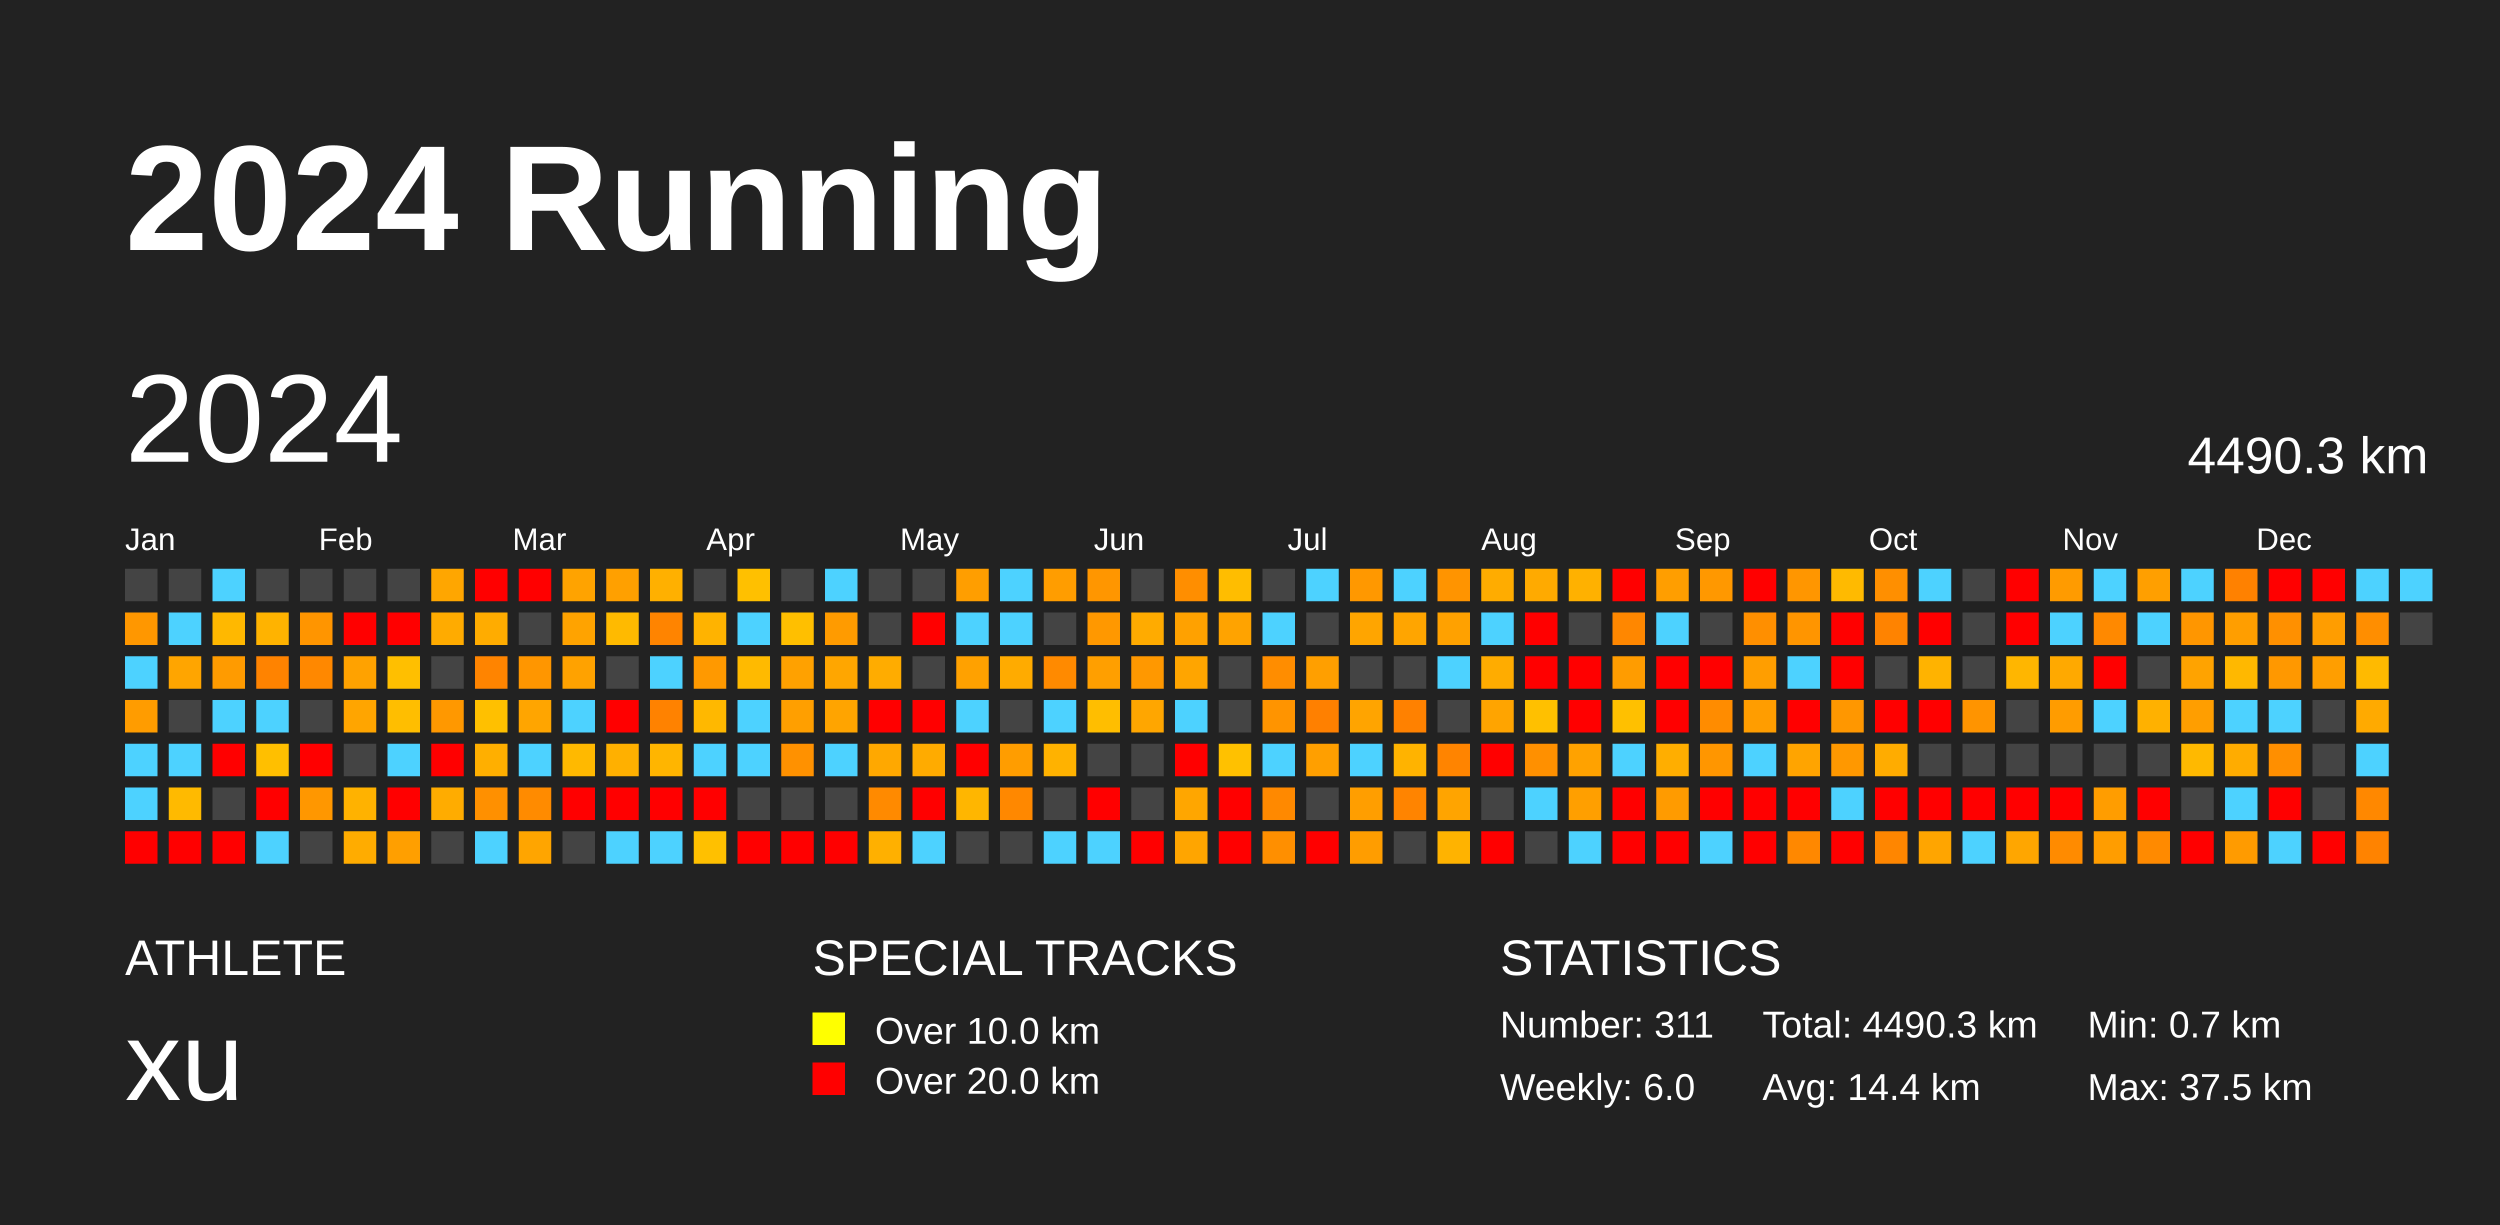
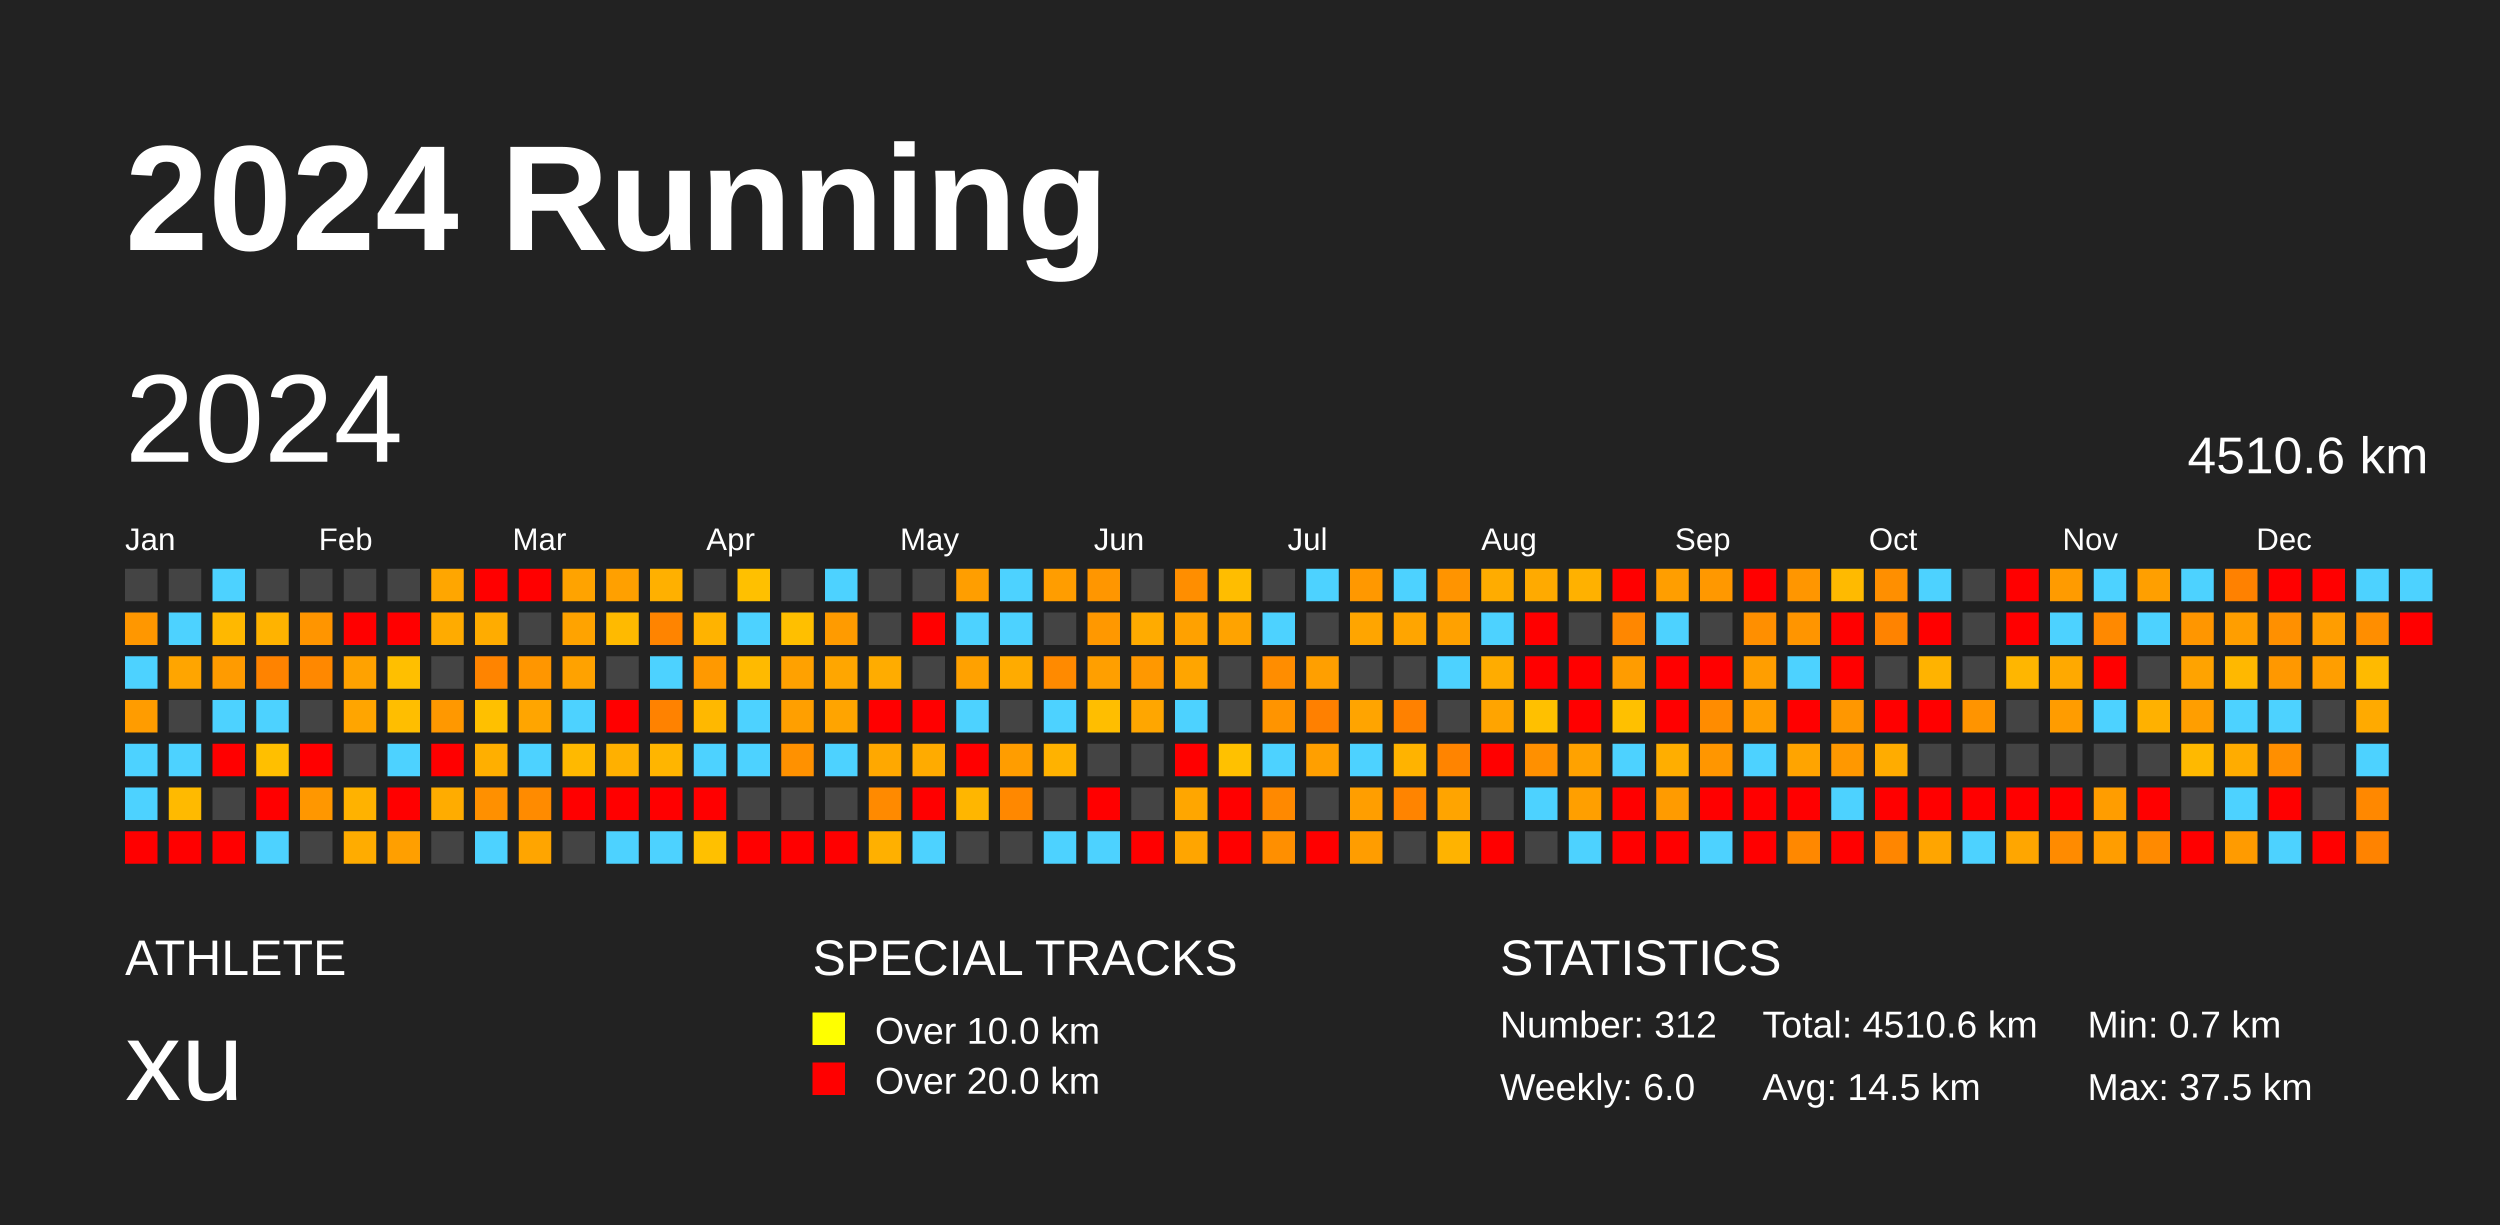
<svg xmlns="http://www.w3.org/2000/svg" baseProfile="full" height="98mm" version="1.1" viewBox="0,0,200,98" width="200mm">
  <defs />
  <rect fill="#222222" height="98" width="200" x="0" y="0" />
  <text fill="#FFFFFF" style="font-size:12px; font-family:Arial; font-weight:bold;" x="10" y="20">2024 Running</text>
  <text fill="#FFFFFF" style="font-size:4px; font-family:Arial" x="10" y="78">ATHLETE</text>
  <text fill="#FFFFFF" style="font-size:9px; font-family:Arial" x="10" y="88">xu</text>
  <text fill="#FFFFFF" style="font-size:4px; font-family:Arial" x="65" y="78">SPECIAL TRACKS</text>
  <rect fill="yellow" height="2.6" width="2.6" x="65" y="81" />
  <text fill="#FFFFFF" style="font-size:3px; font-family:Arial" x="70" y="83.5">Over 10.0 km</text>
  <rect fill="red" height="2.6" width="2.6" x="65" y="85" />
  <text fill="#FFFFFF" style="font-size:3px; font-family:Arial" x="70" y="87.5">Over 20.0 km</text>
  <text fill="#FFFFFF" style="font-size:4px; font-family:Arial" x="120" y="78">STATISTICS</text>
-   <text fill="#FFFFFF" style="font-size:3px; font-family:Arial" x="120" y="83">Number: 311</text>
+   <text fill="#FFFFFF" style="font-size:3px; font-family:Arial" x="120" y="83">Number: 312</text>
  <text fill="#FFFFFF" style="font-size:3px; font-family:Arial" x="120" y="88">Weekly: 6.0</text>
-   <text fill="#FFFFFF" style="font-size:3px; font-family:Arial" x="141" y="83">Total: 4490.3 km</text>
-   <text fill="#FFFFFF" style="font-size:3px; font-family:Arial" x="141" y="88">Avg: 14.4 km</text>
+   <text fill="#FFFFFF" style="font-size:3px; font-family:Arial" x="141" y="83">Total: 4510.6 km</text>
+   <text fill="#FFFFFF" style="font-size:3px; font-family:Arial" x="141" y="88">Avg: 14.5 km</text>
  <text fill="#FFFFFF" style="font-size:3px; font-family:Arial" x="167" y="83">Min: 0.7 km</text>
  <text fill="#FFFFFF" style="font-size:3px; font-family:Arial" x="167" y="88">Max: 37.5 km</text>
  <text dominant-baseline="hanging" fill="#FFFFFF" style="font-size:10.0px; font-family:Arial;" x="10" y="30">2024</text>
-   <text dominant-baseline="hanging" fill="#FFFFFF" style="font-size:4.125px; font-family:Arial;" x="175" y="35">4490.3 km</text>
+   <text dominant-baseline="hanging" fill="#FFFFFF" style="font-size:4.125px; font-family:Arial;" x="175" y="35">4510.6 km</text>
  <text fill="#FFFFFF" style="font-size:2.5px; font-family:Arial" x="10.0" y="44">Jan</text>
  <text fill="#FFFFFF" style="font-size:2.5px; font-family:Arial" x="25.5" y="44">Feb</text>
  <text fill="#FFFFFF" style="font-size:2.5px; font-family:Arial" x="41.0" y="44">Mar</text>
  <text fill="#FFFFFF" style="font-size:2.5px; font-family:Arial" x="56.5" y="44">Apr</text>
  <text fill="#FFFFFF" style="font-size:2.5px; font-family:Arial" x="72.0" y="44">May</text>
  <text fill="#FFFFFF" style="font-size:2.5px; font-family:Arial" x="87.5" y="44">Jun</text>
  <text fill="#FFFFFF" style="font-size:2.5px; font-family:Arial" x="103.0" y="44">Jul</text>
  <text fill="#FFFFFF" style="font-size:2.5px; font-family:Arial" x="118.5" y="44">Aug</text>
  <text fill="#FFFFFF" style="font-size:2.5px; font-family:Arial" x="134.0" y="44">Sep</text>
  <text fill="#FFFFFF" style="font-size:2.5px; font-family:Arial" x="149.5" y="44">Oct</text>
  <text fill="#FFFFFF" style="font-size:2.5px; font-family:Arial" x="165.0" y="44">Nov</text>
  <text fill="#FFFFFF" style="font-size:2.5px; font-family:Arial" x="180.5" y="44">Dec</text>
  <rect fill="#444444" height="2.6" width="2.6" x="10.0" y="45.5" />
  <rect fill="#ff9700" height="2.6" width="2.6" x="10.0" y="49.0" />
  <rect fill="#4dd2ff" height="2.6" width="2.6" x="10.0" y="52.5" />
  <rect fill="#ff9c00" height="2.6" width="2.6" x="10.0" y="56.0" />
  <rect fill="#4dd2ff" height="2.6" width="2.6" x="10.0" y="59.5" />
  <rect fill="#4dd2ff" height="2.6" width="2.6" x="10.0" y="63.0" />
  <rect fill="red" height="2.6" width="2.6" x="10.0" y="66.5" />
  <rect fill="#444444" height="2.6" width="2.6" x="13.5" y="45.5" />
  <rect fill="#4dd2ff" height="2.6" width="2.6" x="13.5" y="49.0" />
  <rect fill="#ffa500" height="2.6" width="2.6" x="13.5" y="52.5" />
  <rect fill="#444444" height="2.6" width="2.6" x="13.5" y="56.0" />
  <rect fill="#4dd2ff" height="2.6" width="2.6" x="13.5" y="59.5" />
  <rect fill="#ffba00" height="2.6" width="2.6" x="13.5" y="63.0" />
  <rect fill="red" height="2.6" width="2.6" x="13.5" y="66.5" />
  <rect fill="#4dd2ff" height="2.6" width="2.6" x="17.0" y="45.5" />
  <rect fill="#ffb800" height="2.6" width="2.6" x="17.0" y="49.0" />
  <rect fill="#ff9b00" height="2.6" width="2.6" x="17.0" y="52.5" />
  <rect fill="#4dd2ff" height="2.6" width="2.6" x="17.0" y="56.0" />
  <rect fill="red" height="2.6" width="2.6" x="17.0" y="59.5" />
  <rect fill="#444444" height="2.6" width="2.6" x="17.0" y="63.0" />
  <rect fill="red" height="2.6" width="2.6" x="17.0" y="66.5" />
  <rect fill="#444444" height="2.6" width="2.6" x="20.5" y="45.5" />
  <rect fill="#ffb300" height="2.6" width="2.6" x="20.5" y="49.0" />
  <rect fill="#ff8300" height="2.6" width="2.6" x="20.5" y="52.5" />
  <rect fill="#4dd2ff" height="2.6" width="2.6" x="20.5" y="56.0" />
  <rect fill="#ffbf00" height="2.6" width="2.6" x="20.5" y="59.5" />
  <rect fill="red" height="2.6" width="2.6" x="20.5" y="63.0" />
  <rect fill="#4dd2ff" height="2.6" width="2.6" x="20.5" y="66.5" />
  <rect fill="#444444" height="2.6" width="2.6" x="24.0" y="45.5" />
  <rect fill="#ff9500" height="2.6" width="2.6" x="24.0" y="49.0" />
  <rect fill="#ff8800" height="2.6" width="2.6" x="24.0" y="52.5" />
  <rect fill="#444444" height="2.6" width="2.6" x="24.0" y="56.0" />
  <rect fill="red" height="2.6" width="2.6" x="24.0" y="59.5" />
  <rect fill="#ff9700" height="2.6" width="2.6" x="24.0" y="63.0" />
  <rect fill="#444444" height="2.6" width="2.6" x="24.0" y="66.5" />
  <rect fill="#444444" height="2.6" width="2.6" x="27.5" y="45.5" />
  <rect fill="red" height="2.6" width="2.6" x="27.5" y="49.0" />
  <rect fill="#ffa200" height="2.6" width="2.6" x="27.5" y="52.5" />
  <rect fill="#ffa500" height="2.6" width="2.6" x="27.5" y="56.0" />
  <rect fill="#444444" height="2.6" width="2.6" x="27.5" y="59.5" />
  <rect fill="#ffb200" height="2.6" width="2.6" x="27.5" y="63.0" />
  <rect fill="#ffac00" height="2.6" width="2.6" x="27.5" y="66.5" />
  <rect fill="#444444" height="2.6" width="2.6" x="31.0" y="45.5" />
  <rect fill="red" height="2.6" width="2.6" x="31.0" y="49.0" />
  <rect fill="#ffbf00" height="2.6" width="2.6" x="31.0" y="52.5" />
  <rect fill="#ffbe00" height="2.6" width="2.6" x="31.0" y="56.0" />
  <rect fill="#4dd2ff" height="2.6" width="2.6" x="31.0" y="59.5" />
  <rect fill="red" height="2.6" width="2.6" x="31.0" y="63.0" />
  <rect fill="#ff9f00" height="2.6" width="2.6" x="31.0" y="66.5" />
  <rect fill="#ffa600" height="2.6" width="2.6" x="34.5" y="45.5" />
  <rect fill="#ffab00" height="2.6" width="2.6" x="34.5" y="49.0" />
  <rect fill="#444444" height="2.6" width="2.6" x="34.5" y="52.5" />
  <rect fill="#ff9800" height="2.6" width="2.6" x="34.5" y="56.0" />
  <rect fill="red" height="2.6" width="2.6" x="34.5" y="59.5" />
  <rect fill="#ffac00" height="2.6" width="2.6" x="34.5" y="63.0" />
  <rect fill="#444444" height="2.6" width="2.6" x="34.5" y="66.5" />
  <rect fill="red" height="2.6" width="2.6" x="38.0" y="45.5" />
  <rect fill="#ffac00" height="2.6" width="2.6" x="38.0" y="49.0" />
  <rect fill="#ff8400" height="2.6" width="2.6" x="38.0" y="52.5" />
  <rect fill="#ffc000" height="2.6" width="2.6" x="38.0" y="56.0" />
  <rect fill="#ffaf00" height="2.6" width="2.6" x="38.0" y="59.5" />
  <rect fill="#ff9000" height="2.6" width="2.6" x="38.0" y="63.0" />
  <rect fill="#4dd2ff" height="2.6" width="2.6" x="38.0" y="66.5" />
  <rect fill="red" height="2.6" width="2.6" x="41.5" y="45.5" />
  <rect fill="#444444" height="2.6" width="2.6" x="41.5" y="49.0" />
  <rect fill="#ff9600" height="2.6" width="2.6" x="41.5" y="52.5" />
  <rect fill="#ffa500" height="2.6" width="2.6" x="41.5" y="56.0" />
  <rect fill="#4dd2ff" height="2.6" width="2.6" x="41.5" y="59.5" />
  <rect fill="#ff8b00" height="2.6" width="2.6" x="41.5" y="63.0" />
  <rect fill="#ffa500" height="2.6" width="2.6" x="41.5" y="66.5" />
  <rect fill="#ffa300" height="2.6" width="2.6" x="45.0" y="45.5" />
  <rect fill="#ffa300" height="2.6" width="2.6" x="45.0" y="49.0" />
  <rect fill="#ffa200" height="2.6" width="2.6" x="45.0" y="52.5" />
  <rect fill="#4dd2ff" height="2.6" width="2.6" x="45.0" y="56.0" />
  <rect fill="#ffb900" height="2.6" width="2.6" x="45.0" y="59.5" />
  <rect fill="red" height="2.6" width="2.6" x="45.0" y="63.0" />
  <rect fill="#444444" height="2.6" width="2.6" x="45.0" y="66.5" />
  <rect fill="#ffa000" height="2.6" width="2.6" x="48.5" y="45.5" />
  <rect fill="#ffba00" height="2.6" width="2.6" x="48.5" y="49.0" />
  <rect fill="#444444" height="2.6" width="2.6" x="48.5" y="52.5" />
  <rect fill="red" height="2.6" width="2.6" x="48.5" y="56.0" />
  <rect fill="#ffb000" height="2.6" width="2.6" x="48.5" y="59.5" />
  <rect fill="red" height="2.6" width="2.6" x="48.5" y="63.0" />
  <rect fill="#4dd2ff" height="2.6" width="2.6" x="48.5" y="66.5" />
  <rect fill="#ffb000" height="2.6" width="2.6" x="52.0" y="45.5" />
  <rect fill="#ff8400" height="2.6" width="2.6" x="52.0" y="49.0" />
  <rect fill="#4dd2ff" height="2.6" width="2.6" x="52.0" y="52.5" />
  <rect fill="#ff8200" height="2.6" width="2.6" x="52.0" y="56.0" />
  <rect fill="#ffb500" height="2.6" width="2.6" x="52.0" y="59.5" />
  <rect fill="red" height="2.6" width="2.6" x="52.0" y="63.0" />
  <rect fill="#4dd2ff" height="2.6" width="2.6" x="52.0" y="66.5" />
  <rect fill="#444444" height="2.6" width="2.6" x="55.5" y="45.5" />
  <rect fill="#ffb300" height="2.6" width="2.6" x="55.5" y="49.0" />
  <rect fill="#ff9900" height="2.6" width="2.6" x="55.5" y="52.5" />
  <rect fill="#ffb800" height="2.6" width="2.6" x="55.5" y="56.0" />
  <rect fill="#4dd2ff" height="2.6" width="2.6" x="55.5" y="59.5" />
  <rect fill="red" height="2.6" width="2.6" x="55.5" y="63.0" />
  <rect fill="#ffc000" height="2.6" width="2.6" x="55.5" y="66.5" />
  <rect fill="#ffc000" height="2.6" width="2.6" x="59.0" y="45.5" />
  <rect fill="#4dd2ff" height="2.6" width="2.6" x="59.0" y="49.0" />
  <rect fill="#ffba00" height="2.6" width="2.6" x="59.0" y="52.5" />
  <rect fill="#4dd2ff" height="2.6" width="2.6" x="59.0" y="56.0" />
  <rect fill="#4dd2ff" height="2.6" width="2.6" x="59.0" y="59.5" />
  <rect fill="#444444" height="2.6" width="2.6" x="59.0" y="63.0" />
  <rect fill="red" height="2.6" width="2.6" x="59.0" y="66.5" />
  <rect fill="#444444" height="2.6" width="2.6" x="62.5" y="45.5" />
  <rect fill="#ffbf00" height="2.6" width="2.6" x="62.5" y="49.0" />
  <rect fill="#ffa100" height="2.6" width="2.6" x="62.5" y="52.5" />
  <rect fill="#ff9f00" height="2.6" width="2.6" x="62.5" y="56.0" />
  <rect fill="#ff9100" height="2.6" width="2.6" x="62.5" y="59.5" />
  <rect fill="#444444" height="2.6" width="2.6" x="62.5" y="63.0" />
  <rect fill="red" height="2.6" width="2.6" x="62.5" y="66.5" />
  <rect fill="#4dd2ff" height="2.6" width="2.6" x="66.0" y="45.5" />
  <rect fill="#ff9b00" height="2.6" width="2.6" x="66.0" y="49.0" />
  <rect fill="#ffa600" height="2.6" width="2.6" x="66.0" y="52.5" />
  <rect fill="#ffa400" height="2.6" width="2.6" x="66.0" y="56.0" />
  <rect fill="#4dd2ff" height="2.6" width="2.6" x="66.0" y="59.5" />
  <rect fill="#444444" height="2.6" width="2.6" x="66.0" y="63.0" />
  <rect fill="red" height="2.6" width="2.6" x="66.0" y="66.5" />
  <rect fill="#444444" height="2.6" width="2.6" x="69.5" y="45.5" />
  <rect fill="#444444" height="2.6" width="2.6" x="69.5" y="49.0" />
  <rect fill="#ffac00" height="2.6" width="2.6" x="69.5" y="52.5" />
  <rect fill="red" height="2.6" width="2.6" x="69.5" y="56.0" />
  <rect fill="#ffa800" height="2.6" width="2.6" x="69.5" y="59.5" />
  <rect fill="#ff8a00" height="2.6" width="2.6" x="69.5" y="63.0" />
  <rect fill="#ffb000" height="2.6" width="2.6" x="69.5" y="66.5" />
  <rect fill="#444444" height="2.6" width="2.6" x="73.0" y="45.5" />
  <rect fill="red" height="2.6" width="2.6" x="73.0" y="49.0" />
  <rect fill="#444444" height="2.6" width="2.6" x="73.0" y="52.5" />
  <rect fill="red" height="2.6" width="2.6" x="73.0" y="56.0" />
  <rect fill="#ffab00" height="2.6" width="2.6" x="73.0" y="59.5" />
  <rect fill="red" height="2.6" width="2.6" x="73.0" y="63.0" />
  <rect fill="#4dd2ff" height="2.6" width="2.6" x="73.0" y="66.5" />
  <rect fill="#ff9e00" height="2.6" width="2.6" x="76.5" y="45.5" />
  <rect fill="#4dd2ff" height="2.6" width="2.6" x="76.5" y="49.0" />
  <rect fill="#ffa100" height="2.6" width="2.6" x="76.5" y="52.5" />
  <rect fill="#4dd2ff" height="2.6" width="2.6" x="76.5" y="56.0" />
  <rect fill="red" height="2.6" width="2.6" x="76.5" y="59.5" />
  <rect fill="#ffb600" height="2.6" width="2.6" x="76.5" y="63.0" />
  <rect fill="#444444" height="2.6" width="2.6" x="76.5" y="66.5" />
  <rect fill="#4dd2ff" height="2.6" width="2.6" x="80.0" y="45.5" />
  <rect fill="#4dd2ff" height="2.6" width="2.6" x="80.0" y="49.0" />
  <rect fill="#ffab00" height="2.6" width="2.6" x="80.0" y="52.5" />
  <rect fill="#444444" height="2.6" width="2.6" x="80.0" y="56.0" />
  <rect fill="#ff9d00" height="2.6" width="2.6" x="80.0" y="59.5" />
  <rect fill="#ff8800" height="2.6" width="2.6" x="80.0" y="63.0" />
  <rect fill="#444444" height="2.6" width="2.6" x="80.0" y="66.5" />
  <rect fill="#ff9d00" height="2.6" width="2.6" x="83.5" y="45.5" />
  <rect fill="#444444" height="2.6" width="2.6" x="83.5" y="49.0" />
  <rect fill="#ff8a00" height="2.6" width="2.6" x="83.5" y="52.5" />
  <rect fill="#4dd2ff" height="2.6" width="2.6" x="83.5" y="56.0" />
  <rect fill="#ffb200" height="2.6" width="2.6" x="83.5" y="59.5" />
  <rect fill="#444444" height="2.6" width="2.6" x="83.5" y="63.0" />
  <rect fill="#4dd2ff" height="2.6" width="2.6" x="83.5" y="66.5" />
  <rect fill="#ff9600" height="2.6" width="2.6" x="87.0" y="45.5" />
  <rect fill="#ff9800" height="2.6" width="2.6" x="87.0" y="49.0" />
  <rect fill="#ff9f00" height="2.6" width="2.6" x="87.0" y="52.5" />
  <rect fill="#ffbe00" height="2.6" width="2.6" x="87.0" y="56.0" />
  <rect fill="#444444" height="2.6" width="2.6" x="87.0" y="59.5" />
  <rect fill="red" height="2.6" width="2.6" x="87.0" y="63.0" />
  <rect fill="#4dd2ff" height="2.6" width="2.6" x="87.0" y="66.5" />
  <rect fill="#444444" height="2.6" width="2.6" x="90.5" y="45.5" />
  <rect fill="#ffab00" height="2.6" width="2.6" x="90.5" y="49.0" />
  <rect fill="#ff9800" height="2.6" width="2.6" x="90.5" y="52.5" />
  <rect fill="#ffa600" height="2.6" width="2.6" x="90.5" y="56.0" />
  <rect fill="#444444" height="2.6" width="2.6" x="90.5" y="59.5" />
  <rect fill="#444444" height="2.6" width="2.6" x="90.5" y="63.0" />
  <rect fill="red" height="2.6" width="2.6" x="90.5" y="66.5" />
  <rect fill="#ff8e00" height="2.6" width="2.6" x="94.0" y="45.5" />
  <rect fill="#ffa100" height="2.6" width="2.6" x="94.0" y="49.0" />
  <rect fill="#ffa500" height="2.6" width="2.6" x="94.0" y="52.5" />
  <rect fill="#4dd2ff" height="2.6" width="2.6" x="94.0" y="56.0" />
  <rect fill="red" height="2.6" width="2.6" x="94.0" y="59.5" />
  <rect fill="#ffa600" height="2.6" width="2.6" x="94.0" y="63.0" />
  <rect fill="#ffa500" height="2.6" width="2.6" x="94.0" y="66.5" />
  <rect fill="#ffbd00" height="2.6" width="2.6" x="97.5" y="45.5" />
  <rect fill="#ffa300" height="2.6" width="2.6" x="97.5" y="49.0" />
  <rect fill="#444444" height="2.6" width="2.6" x="97.5" y="52.5" />
  <rect fill="#444444" height="2.6" width="2.6" x="97.5" y="56.0" />
  <rect fill="#ffc100" height="2.6" width="2.6" x="97.5" y="59.5" />
  <rect fill="red" height="2.6" width="2.6" x="97.5" y="63.0" />
  <rect fill="red" height="2.6" width="2.6" x="97.5" y="66.5" />
  <rect fill="#444444" height="2.6" width="2.6" x="101.0" y="45.5" />
  <rect fill="#4dd2ff" height="2.6" width="2.6" x="101.0" y="49.0" />
  <rect fill="#ff8d00" height="2.6" width="2.6" x="101.0" y="52.5" />
  <rect fill="#ff9400" height="2.6" width="2.6" x="101.0" y="56.0" />
  <rect fill="#4dd2ff" height="2.6" width="2.6" x="101.0" y="59.5" />
  <rect fill="#ff8900" height="2.6" width="2.6" x="101.0" y="63.0" />
  <rect fill="#ff8f00" height="2.6" width="2.6" x="101.0" y="66.5" />
  <rect fill="#4dd2ff" height="2.6" width="2.6" x="104.5" y="45.5" />
  <rect fill="#444444" height="2.6" width="2.6" x="104.5" y="49.0" />
  <rect fill="#ff9f00" height="2.6" width="2.6" x="104.5" y="52.5" />
  <rect fill="#ff8000" height="2.6" width="2.6" x="104.5" y="56.0" />
  <rect fill="#ff9f00" height="2.6" width="2.6" x="104.5" y="59.5" />
  <rect fill="#444444" height="2.6" width="2.6" x="104.5" y="63.0" />
  <rect fill="red" height="2.6" width="2.6" x="104.5" y="66.5" />
  <rect fill="#ff9800" height="2.6" width="2.6" x="108.0" y="45.5" />
  <rect fill="#ffa500" height="2.6" width="2.6" x="108.0" y="49.0" />
  <rect fill="#444444" height="2.6" width="2.6" x="108.0" y="52.5" />
  <rect fill="#ffa400" height="2.6" width="2.6" x="108.0" y="56.0" />
  <rect fill="#4dd2ff" height="2.6" width="2.6" x="108.0" y="59.5" />
  <rect fill="#ff9e00" height="2.6" width="2.6" x="108.0" y="63.0" />
  <rect fill="#ff9d00" height="2.6" width="2.6" x="108.0" y="66.5" />
  <rect fill="#4dd2ff" height="2.6" width="2.6" x="111.5" y="45.5" />
  <rect fill="#ffa500" height="2.6" width="2.6" x="111.5" y="49.0" />
  <rect fill="#444444" height="2.6" width="2.6" x="111.5" y="52.5" />
  <rect fill="#ff8100" height="2.6" width="2.6" x="111.5" y="56.0" />
  <rect fill="#ffb300" height="2.6" width="2.6" x="111.5" y="59.5" />
  <rect fill="#ff8400" height="2.6" width="2.6" x="111.5" y="63.0" />
  <rect fill="#444444" height="2.6" width="2.6" x="111.5" y="66.5" />
  <rect fill="#ff9400" height="2.6" width="2.6" x="115.0" y="45.5" />
  <rect fill="#ffa100" height="2.6" width="2.6" x="115.0" y="49.0" />
  <rect fill="#4dd2ff" height="2.6" width="2.6" x="115.0" y="52.5" />
  <rect fill="#444444" height="2.6" width="2.6" x="115.0" y="56.0" />
  <rect fill="#ff8400" height="2.6" width="2.6" x="115.0" y="59.5" />
  <rect fill="#ffa400" height="2.6" width="2.6" x="115.0" y="63.0" />
  <rect fill="#ffb300" height="2.6" width="2.6" x="115.0" y="66.5" />
  <rect fill="#ffac00" height="2.6" width="2.6" x="118.5" y="45.5" />
  <rect fill="#4dd2ff" height="2.6" width="2.6" x="118.5" y="49.0" />
  <rect fill="#ffac00" height="2.6" width="2.6" x="118.5" y="52.5" />
  <rect fill="#ffa400" height="2.6" width="2.6" x="118.5" y="56.0" />
  <rect fill="red" height="2.6" width="2.6" x="118.5" y="59.5" />
  <rect fill="#444444" height="2.6" width="2.6" x="118.5" y="63.0" />
  <rect fill="red" height="2.6" width="2.6" x="118.5" y="66.5" />
  <rect fill="#ffaa00" height="2.6" width="2.6" x="122.0" y="45.5" />
  <rect fill="red" height="2.6" width="2.6" x="122.0" y="49.0" />
  <rect fill="red" height="2.6" width="2.6" x="122.0" y="52.5" />
  <rect fill="#ffc000" height="2.6" width="2.6" x="122.0" y="56.0" />
  <rect fill="#ff9000" height="2.6" width="2.6" x="122.0" y="59.5" />
  <rect fill="#4dd2ff" height="2.6" width="2.6" x="122.0" y="63.0" />
  <rect fill="#444444" height="2.6" width="2.6" x="122.0" y="66.5" />
  <rect fill="#ffb100" height="2.6" width="2.6" x="125.5" y="45.5" />
  <rect fill="#444444" height="2.6" width="2.6" x="125.5" y="49.0" />
  <rect fill="red" height="2.6" width="2.6" x="125.5" y="52.5" />
  <rect fill="red" height="2.6" width="2.6" x="125.5" y="56.0" />
  <rect fill="#ffa200" height="2.6" width="2.6" x="125.5" y="59.5" />
  <rect fill="#ff9f00" height="2.6" width="2.6" x="125.5" y="63.0" />
  <rect fill="#4dd2ff" height="2.6" width="2.6" x="125.5" y="66.5" />
  <rect fill="red" height="2.6" width="2.6" x="129.0" y="45.5" />
  <rect fill="#ff8700" height="2.6" width="2.6" x="129.0" y="49.0" />
  <rect fill="#ff9c00" height="2.6" width="2.6" x="129.0" y="52.5" />
  <rect fill="#ffc000" height="2.6" width="2.6" x="129.0" y="56.0" />
  <rect fill="#4dd2ff" height="2.6" width="2.6" x="129.0" y="59.5" />
  <rect fill="red" height="2.6" width="2.6" x="129.0" y="63.0" />
  <rect fill="red" height="2.6" width="2.6" x="129.0" y="66.5" />
  <rect fill="#ff9e00" height="2.6" width="2.6" x="132.5" y="45.5" />
  <rect fill="#4dd2ff" height="2.6" width="2.6" x="132.5" y="49.0" />
  <rect fill="red" height="2.6" width="2.6" x="132.5" y="52.5" />
  <rect fill="red" height="2.6" width="2.6" x="132.5" y="56.0" />
  <rect fill="#ffae00" height="2.6" width="2.6" x="132.5" y="59.5" />
  <rect fill="#ff9b00" height="2.6" width="2.6" x="132.5" y="63.0" />
  <rect fill="red" height="2.6" width="2.6" x="132.5" y="66.5" />
  <rect fill="#ff9800" height="2.6" width="2.6" x="136.0" y="45.5" />
  <rect fill="#444444" height="2.6" width="2.6" x="136.0" y="49.0" />
  <rect fill="red" height="2.6" width="2.6" x="136.0" y="52.5" />
  <rect fill="#ff8c00" height="2.6" width="2.6" x="136.0" y="56.0" />
  <rect fill="#ff9600" height="2.6" width="2.6" x="136.0" y="59.5" />
  <rect fill="red" height="2.6" width="2.6" x="136.0" y="63.0" />
  <rect fill="#4dd2ff" height="2.6" width="2.6" x="136.0" y="66.5" />
  <rect fill="red" height="2.6" width="2.6" x="139.5" y="45.5" />
  <rect fill="#ff8f00" height="2.6" width="2.6" x="139.5" y="49.0" />
  <rect fill="#ff9e00" height="2.6" width="2.6" x="139.5" y="52.5" />
  <rect fill="#ff9d00" height="2.6" width="2.6" x="139.5" y="56.0" />
  <rect fill="#4dd2ff" height="2.6" width="2.6" x="139.5" y="59.5" />
  <rect fill="red" height="2.6" width="2.6" x="139.5" y="63.0" />
  <rect fill="red" height="2.6" width="2.6" x="139.5" y="66.5" />
  <rect fill="#ff9600" height="2.6" width="2.6" x="143.0" y="45.5" />
  <rect fill="#ff9500" height="2.6" width="2.6" x="143.0" y="49.0" />
  <rect fill="#4dd2ff" height="2.6" width="2.6" x="143.0" y="52.5" />
  <rect fill="red" height="2.6" width="2.6" x="143.0" y="56.0" />
  <rect fill="#ffa400" height="2.6" width="2.6" x="143.0" y="59.5" />
  <rect fill="red" height="2.6" width="2.6" x="143.0" y="63.0" />
  <rect fill="#ff8800" height="2.6" width="2.6" x="143.0" y="66.5" />
  <rect fill="#ffba00" height="2.6" width="2.6" x="146.5" y="45.5" />
  <rect fill="red" height="2.6" width="2.6" x="146.5" y="49.0" />
  <rect fill="red" height="2.6" width="2.6" x="146.5" y="52.5" />
  <rect fill="#ff9700" height="2.6" width="2.6" x="146.5" y="56.0" />
  <rect fill="#ff9800" height="2.6" width="2.6" x="146.5" y="59.5" />
  <rect fill="#4dd2ff" height="2.6" width="2.6" x="146.5" y="63.0" />
  <rect fill="red" height="2.6" width="2.6" x="146.5" y="66.5" />
  <rect fill="#ff8f00" height="2.6" width="2.6" x="150.0" y="45.5" />
  <rect fill="#ff8300" height="2.6" width="2.6" x="150.0" y="49.0" />
  <rect fill="#444444" height="2.6" width="2.6" x="150.0" y="52.5" />
  <rect fill="red" height="2.6" width="2.6" x="150.0" y="56.0" />
  <rect fill="#ffac00" height="2.6" width="2.6" x="150.0" y="59.5" />
  <rect fill="red" height="2.6" width="2.6" x="150.0" y="63.0" />
  <rect fill="#ff8600" height="2.6" width="2.6" x="150.0" y="66.5" />
  <rect fill="#4dd2ff" height="2.6" width="2.6" x="153.5" y="45.5" />
  <rect fill="red" height="2.6" width="2.6" x="153.5" y="49.0" />
  <rect fill="#ffb300" height="2.6" width="2.6" x="153.5" y="52.5" />
  <rect fill="red" height="2.6" width="2.6" x="153.5" y="56.0" />
  <rect fill="#444444" height="2.6" width="2.6" x="153.5" y="59.5" />
  <rect fill="red" height="2.6" width="2.6" x="153.5" y="63.0" />
  <rect fill="#ffa500" height="2.6" width="2.6" x="153.5" y="66.5" />
  <rect fill="#444444" height="2.6" width="2.6" x="157.0" y="45.5" />
  <rect fill="#444444" height="2.6" width="2.6" x="157.0" y="49.0" />
  <rect fill="#444444" height="2.6" width="2.6" x="157.0" y="52.5" />
  <rect fill="#ff9400" height="2.6" width="2.6" x="157.0" y="56.0" />
  <rect fill="#444444" height="2.6" width="2.6" x="157.0" y="59.5" />
  <rect fill="red" height="2.6" width="2.6" x="157.0" y="63.0" />
  <rect fill="#4dd2ff" height="2.6" width="2.6" x="157.0" y="66.5" />
  <rect fill="red" height="2.6" width="2.6" x="160.5" y="45.5" />
  <rect fill="red" height="2.6" width="2.6" x="160.5" y="49.0" />
  <rect fill="#ffb600" height="2.6" width="2.6" x="160.5" y="52.5" />
  <rect fill="#444444" height="2.6" width="2.6" x="160.5" y="56.0" />
  <rect fill="#444444" height="2.6" width="2.6" x="160.5" y="59.5" />
  <rect fill="red" height="2.6" width="2.6" x="160.5" y="63.0" />
  <rect fill="#ffa600" height="2.6" width="2.6" x="160.5" y="66.5" />
  <rect fill="#ff9b00" height="2.6" width="2.6" x="164.0" y="45.5" />
  <rect fill="#4dd2ff" height="2.6" width="2.6" x="164.0" y="49.0" />
  <rect fill="#ffa900" height="2.6" width="2.6" x="164.0" y="52.5" />
  <rect fill="#ff9c00" height="2.6" width="2.6" x="164.0" y="56.0" />
  <rect fill="#444444" height="2.6" width="2.6" x="164.0" y="59.5" />
  <rect fill="red" height="2.6" width="2.6" x="164.0" y="63.0" />
  <rect fill="#ff8b00" height="2.6" width="2.6" x="164.0" y="66.5" />
  <rect fill="#4dd2ff" height="2.6" width="2.6" x="167.5" y="45.5" />
  <rect fill="#ff8900" height="2.6" width="2.6" x="167.5" y="49.0" />
  <rect fill="red" height="2.6" width="2.6" x="167.5" y="52.5" />
  <rect fill="#4dd2ff" height="2.6" width="2.6" x="167.5" y="56.0" />
  <rect fill="#444444" height="2.6" width="2.6" x="167.5" y="59.5" />
  <rect fill="#ff9d00" height="2.6" width="2.6" x="167.5" y="63.0" />
  <rect fill="#ff9d00" height="2.6" width="2.6" x="167.5" y="66.5" />
  <rect fill="#ff9f00" height="2.6" width="2.6" x="171.0" y="45.5" />
  <rect fill="#4dd2ff" height="2.6" width="2.6" x="171.0" y="49.0" />
  <rect fill="#444444" height="2.6" width="2.6" x="171.0" y="52.5" />
  <rect fill="#ffb100" height="2.6" width="2.6" x="171.0" y="56.0" />
  <rect fill="#444444" height="2.6" width="2.6" x="171.0" y="59.5" />
  <rect fill="red" height="2.6" width="2.6" x="171.0" y="63.0" />
  <rect fill="#ff8a00" height="2.6" width="2.6" x="171.0" y="66.5" />
  <rect fill="#4dd2ff" height="2.6" width="2.6" x="174.5" y="45.5" />
  <rect fill="#ff9600" height="2.6" width="2.6" x="174.5" y="49.0" />
  <rect fill="#ffa300" height="2.6" width="2.6" x="174.5" y="52.5" />
  <rect fill="#ff9e00" height="2.6" width="2.6" x="174.5" y="56.0" />
  <rect fill="#ffb900" height="2.6" width="2.6" x="174.5" y="59.5" />
  <rect fill="#444444" height="2.6" width="2.6" x="174.5" y="63.0" />
  <rect fill="red" height="2.6" width="2.6" x="174.5" y="66.5" />
  <rect fill="#ff8100" height="2.6" width="2.6" x="178.0" y="45.5" />
  <rect fill="#ff9e00" height="2.6" width="2.6" x="178.0" y="49.0" />
  <rect fill="#ffb800" height="2.6" width="2.6" x="178.0" y="52.5" />
  <rect fill="#4dd2ff" height="2.6" width="2.6" x="178.0" y="56.0" />
  <rect fill="#ffac00" height="2.6" width="2.6" x="178.0" y="59.5" />
  <rect fill="#4dd2ff" height="2.6" width="2.6" x="178.0" y="63.0" />
  <rect fill="#ff9b00" height="2.6" width="2.6" x="178.0" y="66.5" />
  <rect fill="red" height="2.6" width="2.6" x="181.5" y="45.5" />
  <rect fill="#ff9000" height="2.6" width="2.6" x="181.5" y="49.0" />
  <rect fill="#ff9800" height="2.6" width="2.6" x="181.5" y="52.5" />
  <rect fill="#4dd2ff" height="2.6" width="2.6" x="181.5" y="56.0" />
  <rect fill="#ff8f00" height="2.6" width="2.6" x="181.5" y="59.5" />
  <rect fill="red" height="2.6" width="2.6" x="181.5" y="63.0" />
  <rect fill="#4dd2ff" height="2.6" width="2.6" x="181.5" y="66.5" />
  <rect fill="red" height="2.6" width="2.6" x="185.0" y="45.5" />
  <rect fill="#ff9d00" height="2.6" width="2.6" x="185.0" y="49.0" />
  <rect fill="#ff9e00" height="2.6" width="2.6" x="185.0" y="52.5" />
  <rect fill="#444444" height="2.6" width="2.6" x="185.0" y="56.0" />
  <rect fill="#444444" height="2.6" width="2.6" x="185.0" y="59.5" />
  <rect fill="#444444" height="2.6" width="2.6" x="185.0" y="63.0" />
  <rect fill="red" height="2.6" width="2.6" x="185.0" y="66.5" />
  <rect fill="#4dd2ff" height="2.6" width="2.6" x="188.5" y="45.5" />
  <rect fill="#ff8e00" height="2.6" width="2.6" x="188.5" y="49.0" />
  <rect fill="#ffba00" height="2.6" width="2.6" x="188.5" y="52.5" />
  <rect fill="#ffaa00" height="2.6" width="2.6" x="188.5" y="56.0" />
  <rect fill="#4dd2ff" height="2.6" width="2.6" x="188.5" y="59.5" />
  <rect fill="#ff8800" height="2.6" width="2.6" x="188.5" y="63.0" />
  <rect fill="#ff8300" height="2.6" width="2.6" x="188.5" y="66.5" />
  <rect fill="#4dd2ff" height="2.6" width="2.6" x="192.0" y="45.5" />
-   <rect fill="#444444" height="2.6" width="2.6" x="192.0" y="49.0" />
+   <rect fill="red" height="2.6" width="2.6" x="192.0" y="49.0" />
</svg>
